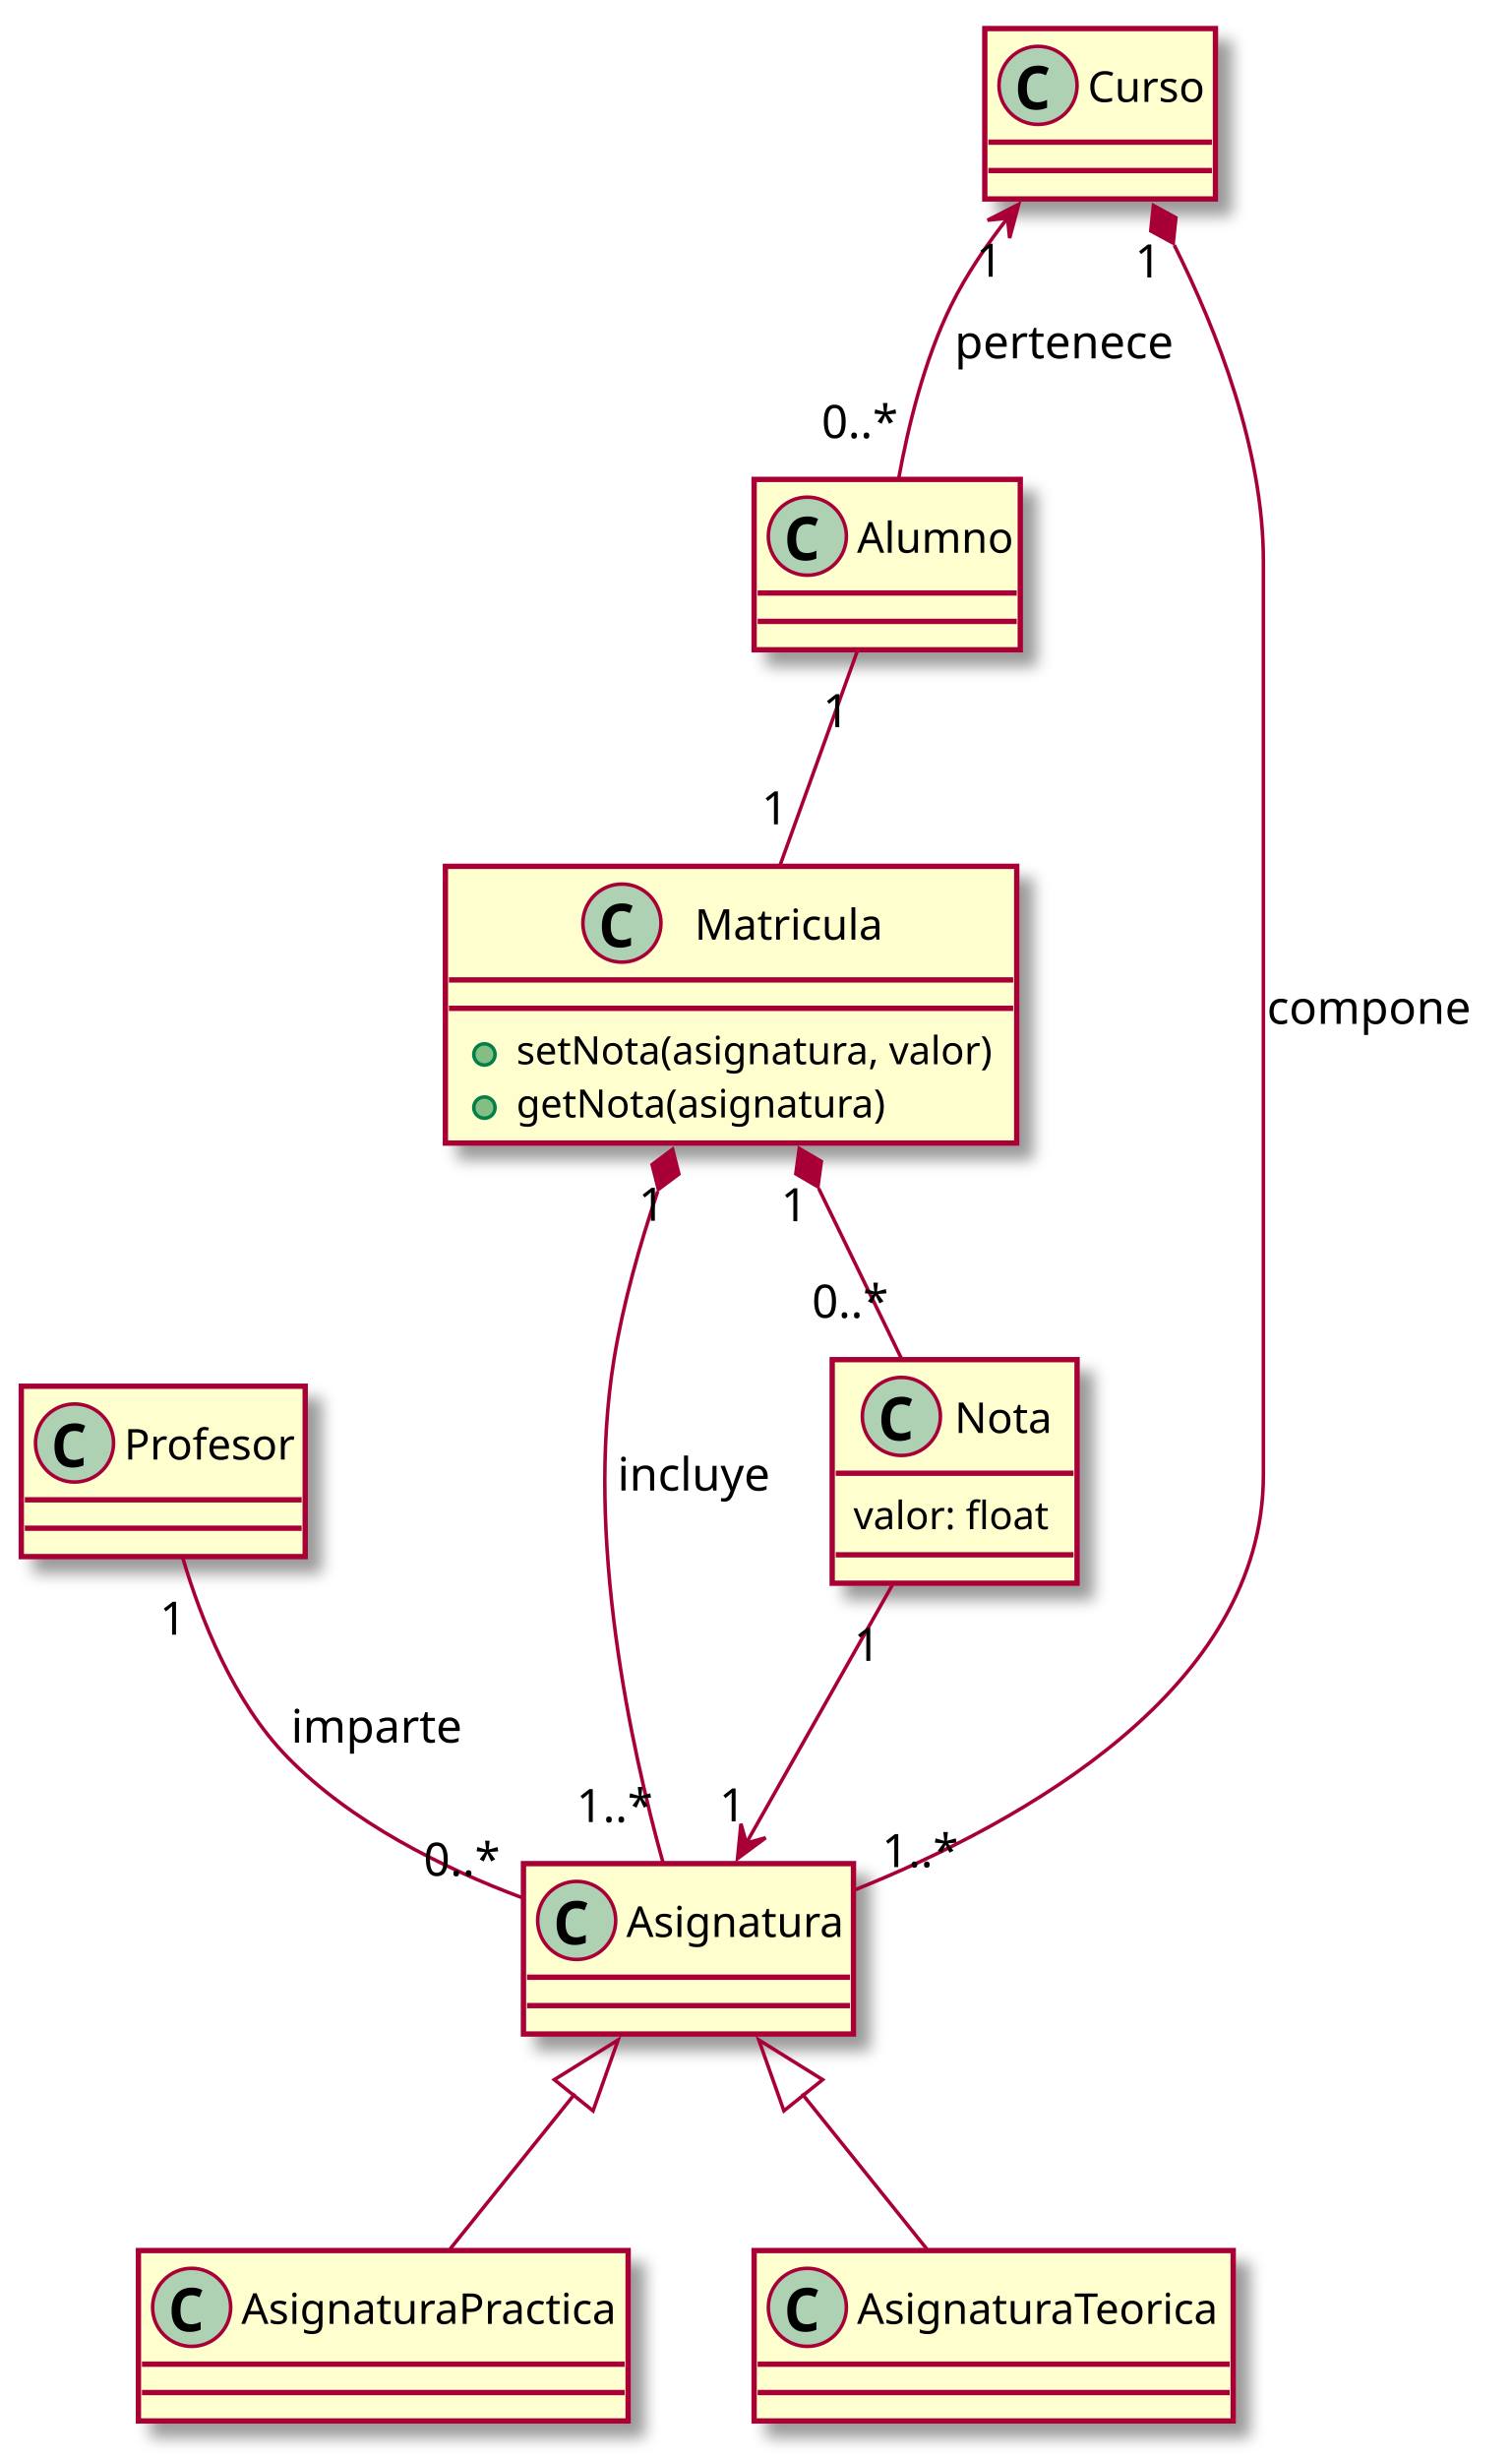
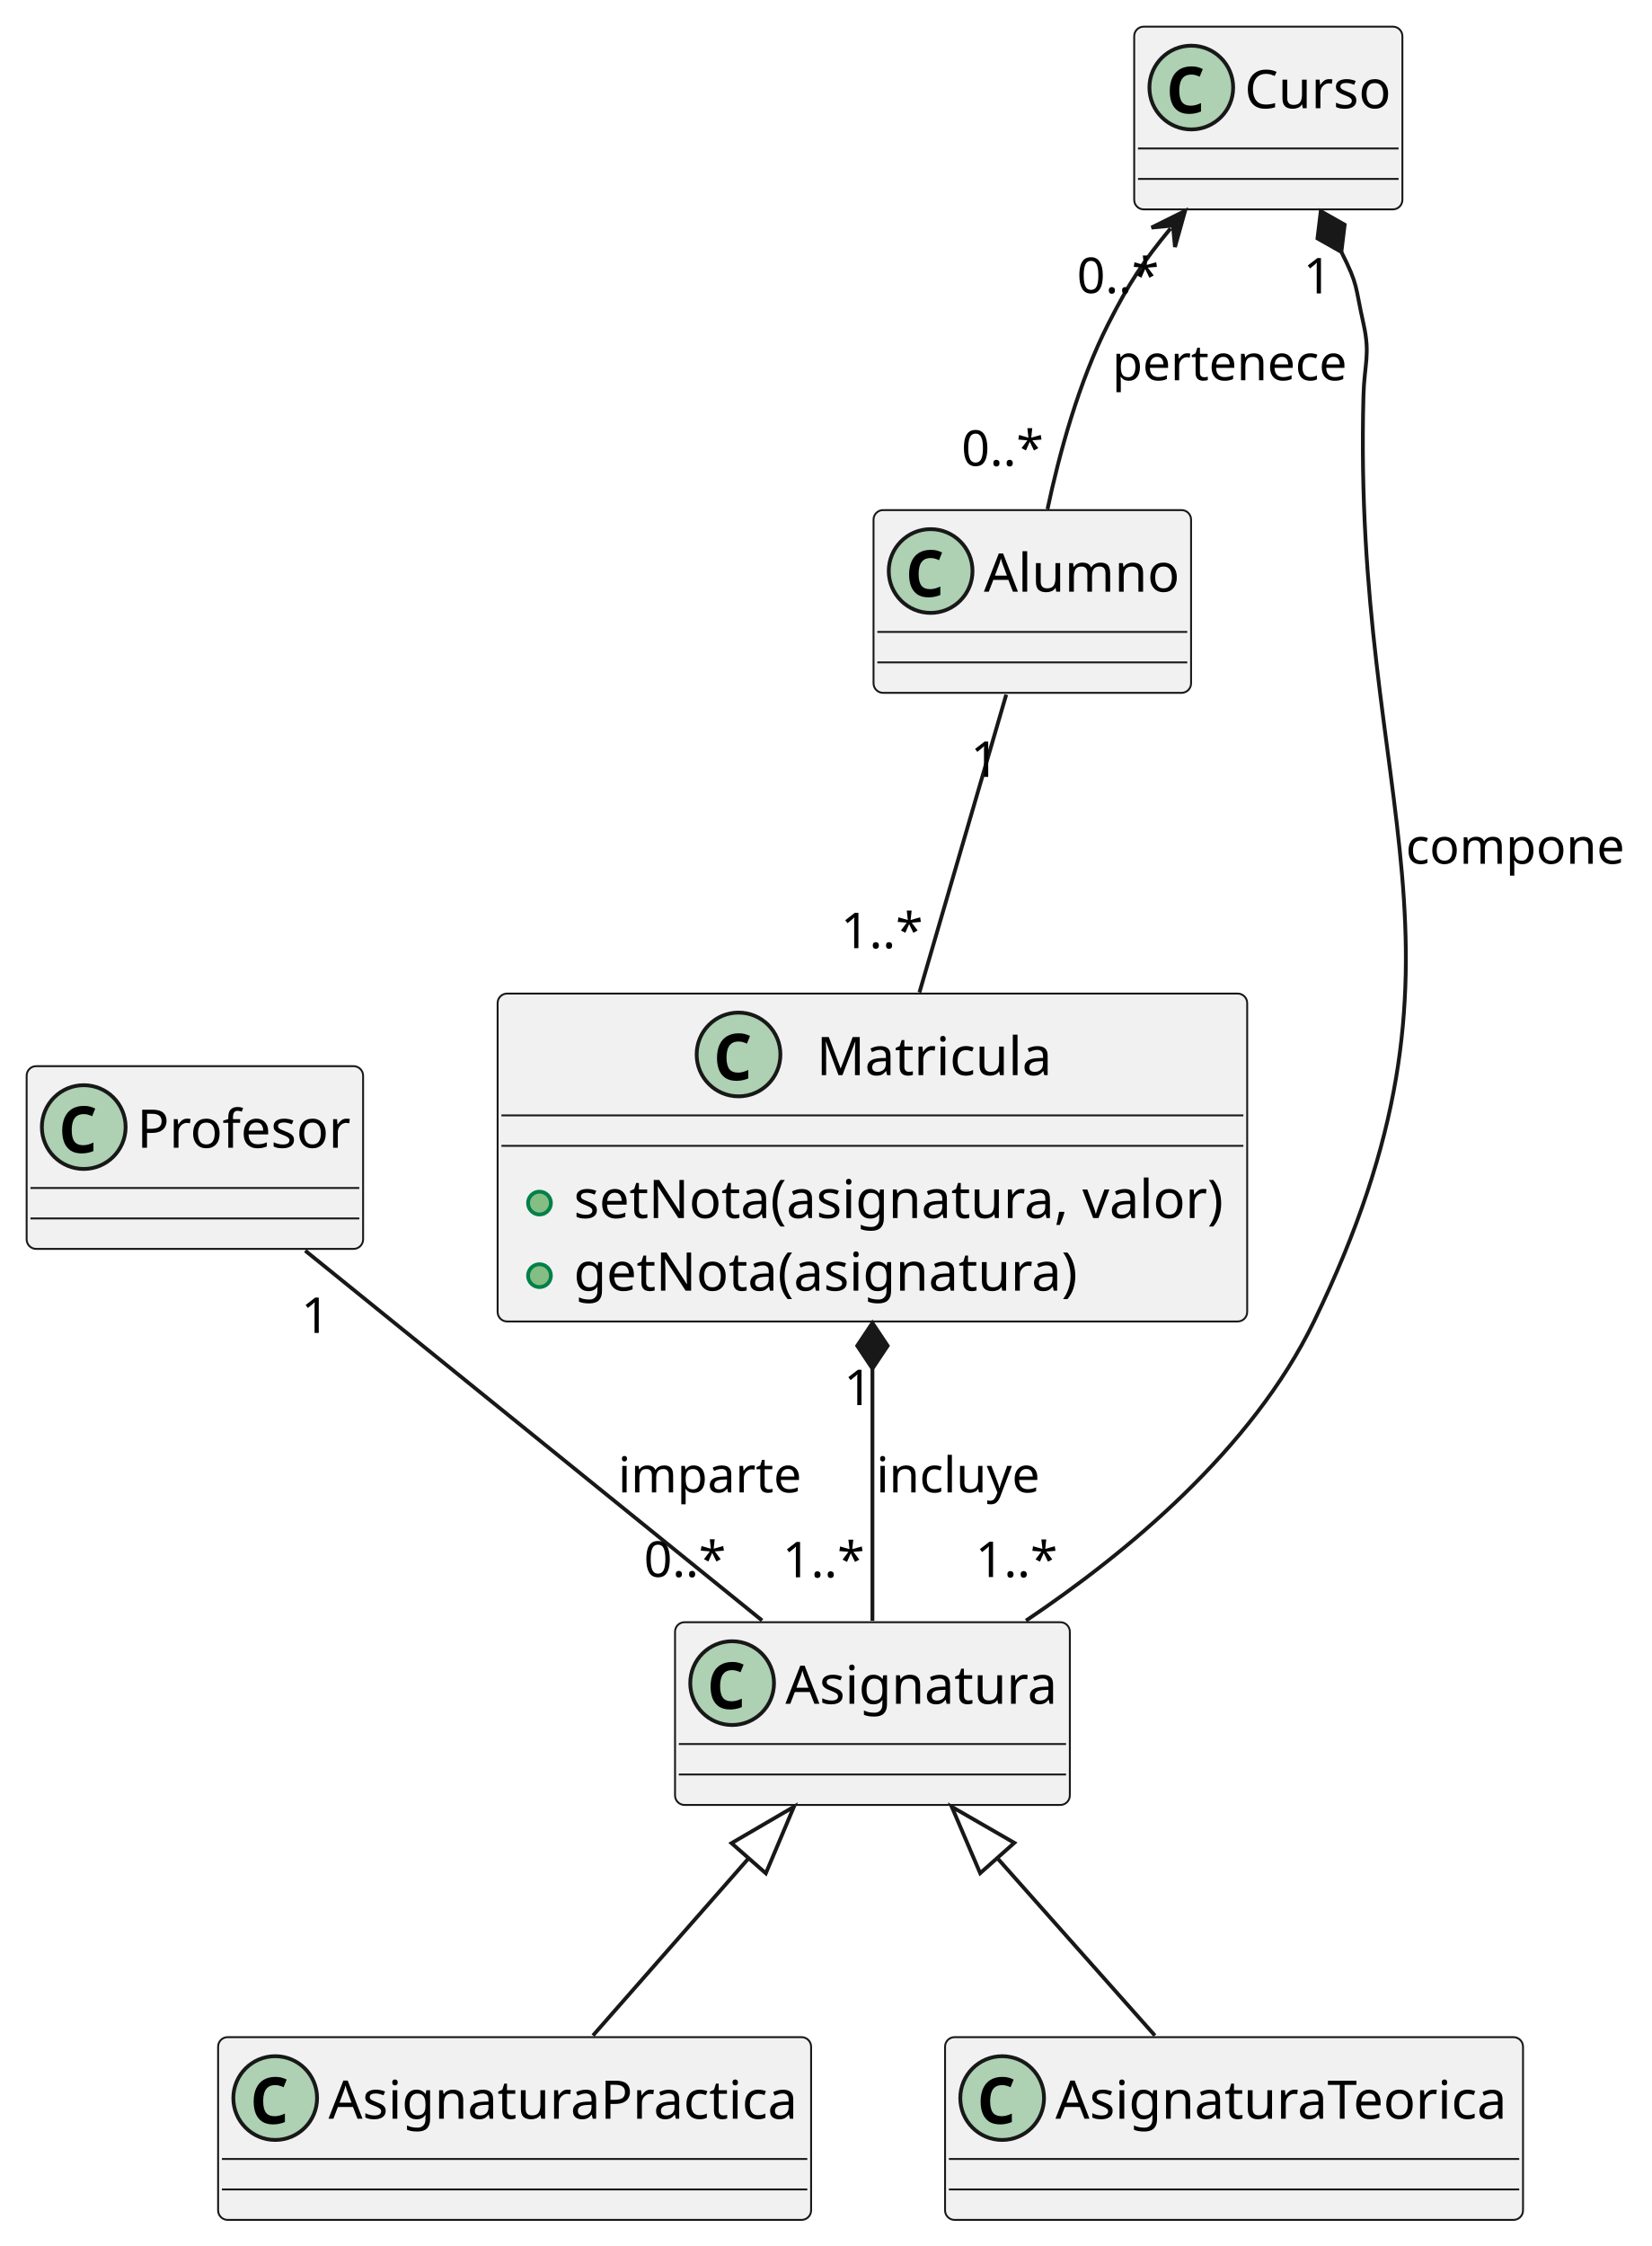
- <svg xmlns="http://www.w3.org/2000/svg" contentScriptType="application/ecmascript" contentStyleType="text/css" height="693px" preserveAspectRatio="none" style="width:426px;height:693px;" version="1.1" viewBox="0 0 426 693" width="426px" zoomAndPan="magnify">
-   <defs>
-     <filter height="300%" id="f9zkh8epsz6t6" width="300%" x="-1" y="-1">
-       <feGaussianBlur result="blurOut" stdDeviation="2.0" />
-       <feColorMatrix in="blurOut" result="blurOut2" type="matrix" values="0 0 0 0 0 0 0 0 0 0 0 0 0 0 0 0 0 0 .4 0" />
-       <feOffset dx="4.0" dy="4.0" in="blurOut2" result="blurOut3" />
-       <feBlend in="SourceGraphic" in2="blurOut3" mode="normal" />
-     </filter>
-   </defs>
+ <svg xmlns="http://www.w3.org/2000/svg" contentStyleType="text/css" data-diagram-type="CLASS" height="590px" preserveAspectRatio="none" style="width:434px;height:590px;background:#FFFFFF;" version="1.1" viewBox="0 0 434 590" width="434px" zoomAndPan="magnify">
+   <defs />
  <g>
-     <rect fill="#FEFECE" filter="url(#f9zkh8epsz6t6)" height="48" id="Profesor" style="stroke: #A80036; stroke-width: 1.5;" width="80" x="6" y="390.51" />
-     <ellipse cx="21" cy="406.51" fill="#ADD1B2" rx="11" ry="11" style="stroke: #A80036; stroke-width: 1.0;" />
-     <path d="M20.469,413.432 Q18.719,413.432 17.578,412.697 Q16.453,411.947 15.891,410.604 Q15.344,409.244 15.344,407.447 Q15.344,405.416 16,403.963 Q16.656,402.51 17.938,401.729 Q19.219,400.947 21.094,400.947 Q21.984,400.947 22.656,401.135 Q23.328,401.307 24.016,401.651 L23.203,403.666 Q22.578,403.354 22.031,403.229 Q21.5,403.104 21.016,403.104 Q19.844,403.104 19.141,403.635 Q18.438,404.166 18.141,405.119 Q17.844,406.072 17.844,407.338 Q17.844,409.354 18.562,410.322 Q19.281,411.276 20.875,411.276 Q21.469,411.276 22.094,411.119 Q22.719,410.963 23.547,410.588 L23.547,412.807 Q22.812,413.119 22.016,413.276 Q21.234,413.432 20.469,413.432 Z " />
-     <text fill="#000000" font-family="sans-serif" font-size="12" lengthAdjust="spacingAndGlyphs" textLength="48" x="35" y="411.166">Profesor</text>
-     <line style="stroke: #A80036; stroke-width: 1.5;" x1="7" x2="85" y1="422.51" y2="422.51" />
-     <line style="stroke: #A80036; stroke-width: 1.5;" x1="7" x2="85" y1="430.51" y2="430.51" />
-     <rect fill="#FEFECE" filter="url(#f9zkh8epsz6t6)" height="48" id="Alumno" style="stroke: #A80036; stroke-width: 1.5;" width="75" x="212.5" y="135.05" />
-     <ellipse cx="227.5" cy="151.05" fill="#ADD1B2" rx="11" ry="11" style="stroke: #A80036; stroke-width: 1.0;" />
-     <path d="M226.969,157.972 Q225.219,157.972 224.078,157.238 Q222.953,156.488 222.391,155.144 Q221.844,153.784 221.844,151.988 Q221.844,149.956 222.5,148.503 Q223.156,147.05 224.438,146.269 Q225.719,145.488 227.594,145.488 Q228.484,145.488 229.156,145.675 Q229.828,145.847 230.516,146.191 L229.703,148.206 Q229.078,147.894 228.531,147.769 Q228,147.644 227.516,147.644 Q226.344,147.644 225.641,148.175 Q224.938,148.706 224.641,149.659 Q224.344,150.613 224.344,151.878 Q224.344,153.894 225.062,154.863 Q225.781,155.816 227.375,155.816 Q227.969,155.816 228.594,155.659 Q229.219,155.503 230.047,155.128 L230.047,157.347 Q229.312,157.659 228.516,157.816 Q227.734,157.972 226.969,157.972 Z " />
-     <text fill="#000000" font-family="sans-serif" font-size="12" lengthAdjust="spacingAndGlyphs" textLength="43" x="241.5" y="155.706">Alumno</text>
-     <line style="stroke: #A80036; stroke-width: 1.5;" x1="213.5" x2="286.5" y1="167.05" y2="167.05" />
-     <line style="stroke: #A80036; stroke-width: 1.5;" x1="213.5" x2="286.5" y1="175.05" y2="175.05" />
-     <rect fill="#FEFECE" filter="url(#f9zkh8epsz6t6)" height="48" id="Curso" style="stroke: #A80036; stroke-width: 1.5;" width="65" x="277.5" y="8.05" />
-     <ellipse cx="292.5" cy="24.05" fill="#ADD1B2" rx="11" ry="11" style="stroke: #A80036; stroke-width: 1.0;" />
-     <path d="M291.969,30.972 Q290.219,30.972 289.078,30.238 Q287.953,29.488 287.391,28.144 Q286.844,26.784 286.844,24.988 Q286.844,22.956 287.5,21.503 Q288.156,20.05 289.438,19.269 Q290.719,18.488 292.594,18.488 Q293.484,18.488 294.156,18.675 Q294.828,18.847 295.516,19.191 L294.703,21.206 Q294.078,20.894 293.531,20.769 Q293,20.644 292.516,20.644 Q291.344,20.644 290.641,21.175 Q289.938,21.706 289.641,22.659 Q289.344,23.613 289.344,24.878 Q289.344,26.894 290.062,27.863 Q290.781,28.816 292.375,28.816 Q292.969,28.816 293.594,28.659 Q294.219,28.503 295.047,28.128 L295.047,30.347 Q294.312,30.659 293.516,30.816 Q292.734,30.972 291.969,30.972 Z " />
-     <text fill="#000000" font-family="sans-serif" font-size="12" lengthAdjust="spacingAndGlyphs" textLength="33" x="306.5" y="28.706">Curso</text>
-     <line style="stroke: #A80036; stroke-width: 1.5;" x1="278.5" x2="341.5" y1="40.05" y2="40.05" />
-     <line style="stroke: #A80036; stroke-width: 1.5;" x1="278.5" x2="341.5" y1="48.05" y2="48.05" />
-     <rect fill="#FEFECE" filter="url(#f9zkh8epsz6t6)" height="48" id="Asignatura" style="stroke: #A80036; stroke-width: 1.5;" width="93" x="147.5" y="525" />
-     <ellipse cx="162.5" cy="541" fill="#ADD1B2" rx="11" ry="11" style="stroke: #A80036; stroke-width: 1.0;" />
-     <path d="M161.969,547.922 Q160.219,547.922 159.078,547.188 Q157.953,546.438 157.391,545.094 Q156.844,543.734 156.844,541.938 Q156.844,539.906 157.5,538.453 Q158.156,537 159.438,536.219 Q160.719,535.438 162.594,535.438 Q163.484,535.438 164.156,535.625 Q164.828,535.797 165.516,536.141 L164.703,538.156 Q164.078,537.844 163.531,537.719 Q163,537.594 162.516,537.594 Q161.344,537.594 160.641,538.125 Q159.938,538.656 159.641,539.609 Q159.344,540.562 159.344,541.828 Q159.344,543.844 160.062,544.812 Q160.781,545.766 162.375,545.766 Q162.969,545.766 163.594,545.609 Q164.219,545.453 165.047,545.078 L165.047,547.297 Q164.312,547.609 163.516,547.766 Q162.734,547.922 161.969,547.922 Z " />
-     <text fill="#000000" font-family="sans-serif" font-size="12" lengthAdjust="spacingAndGlyphs" textLength="61" x="176.5" y="545.656">Asignatura</text>
-     <line style="stroke: #A80036; stroke-width: 1.5;" x1="148.5" x2="239.5" y1="557" y2="557" />
-     <line style="stroke: #A80036; stroke-width: 1.5;" x1="148.5" x2="239.5" y1="565" y2="565" />
-     <rect fill="#FEFECE" filter="url(#f9zkh8epsz6t6)" height="48" id="AsignaturaPractica" style="stroke: #A80036; stroke-width: 1.5;" width="138" x="39" y="634" />
-     <ellipse cx="54" cy="650" fill="#ADD1B2" rx="11" ry="11" style="stroke: #A80036; stroke-width: 1.0;" />
-     <path d="M53.469,656.922 Q51.719,656.922 50.578,656.188 Q49.453,655.438 48.891,654.094 Q48.344,652.734 48.344,650.938 Q48.344,648.906 49,647.453 Q49.656,646 50.938,645.219 Q52.219,644.438 54.094,644.438 Q54.984,644.438 55.656,644.625 Q56.328,644.797 57.016,645.141 L56.203,647.156 Q55.578,646.844 55.031,646.719 Q54.5,646.594 54.016,646.594 Q52.844,646.594 52.141,647.125 Q51.438,647.656 51.141,648.609 Q50.844,649.562 50.844,650.828 Q50.844,652.844 51.562,653.812 Q52.281,654.766 53.875,654.766 Q54.469,654.766 55.094,654.609 Q55.719,654.453 56.547,654.078 L56.547,656.297 Q55.812,656.609 55.016,656.766 Q54.234,656.922 53.469,656.922 Z " />
-     <text fill="#000000" font-family="sans-serif" font-size="12" lengthAdjust="spacingAndGlyphs" textLength="106" x="68" y="654.656">AsignaturaPractica</text>
-     <line style="stroke: #A80036; stroke-width: 1.5;" x1="40" x2="176" y1="666" y2="666" />
-     <line style="stroke: #A80036; stroke-width: 1.5;" x1="40" x2="176" y1="674" y2="674" />
-     <rect fill="#FEFECE" filter="url(#f9zkh8epsz6t6)" height="48" id="AsignaturaTeorica" style="stroke: #A80036; stroke-width: 1.5;" width="135" x="212.5" y="634" />
-     <ellipse cx="227.5" cy="650" fill="#ADD1B2" rx="11" ry="11" style="stroke: #A80036; stroke-width: 1.0;" />
-     <path d="M226.969,656.922 Q225.219,656.922 224.078,656.188 Q222.953,655.438 222.391,654.094 Q221.844,652.734 221.844,650.938 Q221.844,648.906 222.5,647.453 Q223.156,646 224.438,645.219 Q225.719,644.438 227.594,644.438 Q228.484,644.438 229.156,644.625 Q229.828,644.797 230.516,645.141 L229.703,647.156 Q229.078,646.844 228.531,646.719 Q228,646.594 227.516,646.594 Q226.344,646.594 225.641,647.125 Q224.938,647.656 224.641,648.609 Q224.344,649.562 224.344,650.828 Q224.344,652.844 225.062,653.812 Q225.781,654.766 227.375,654.766 Q227.969,654.766 228.594,654.609 Q229.219,654.453 230.047,654.078 L230.047,656.297 Q229.312,656.609 228.516,656.766 Q227.734,656.922 226.969,656.922 Z " />
-     <text fill="#000000" font-family="sans-serif" font-size="12" lengthAdjust="spacingAndGlyphs" textLength="103" x="241.5" y="654.656">AsignaturaTeorica</text>
-     <line style="stroke: #A80036; stroke-width: 1.5;" x1="213.5" x2="346.5" y1="666" y2="666" />
-     <line style="stroke: #A80036; stroke-width: 1.5;" x1="213.5" x2="346.5" y1="674" y2="674" />
-     <rect fill="#FEFECE" filter="url(#f9zkh8epsz6t6)" height="77.964" id="Matricula" style="stroke: #A80036; stroke-width: 1.5;" width="161" x="125.5" y="244.05" />
-     <ellipse cx="175.25" cy="260.05" fill="#ADD1B2" rx="11" ry="11" style="stroke: #A80036; stroke-width: 1.0;" />
-     <path d="M174.719,266.972 Q172.969,266.972 171.828,266.238 Q170.703,265.488 170.141,264.144 Q169.594,262.784 169.594,260.988 Q169.594,258.956 170.25,257.503 Q170.906,256.05 172.188,255.269 Q173.469,254.488 175.344,254.488 Q176.234,254.488 176.906,254.675 Q177.578,254.847 178.266,255.191 L177.453,257.206 Q176.828,256.894 176.281,256.769 Q175.75,256.644 175.266,256.644 Q174.094,256.644 173.391,257.175 Q172.688,257.706 172.391,258.659 Q172.094,259.613 172.094,260.878 Q172.094,262.894 172.812,263.863 Q173.531,264.816 175.125,264.816 Q175.719,264.816 176.344,264.659 Q176.969,264.503 177.797,264.128 L177.797,266.347 Q177.062,266.659 176.266,266.816 Q175.484,266.972 174.719,266.972 Z " />
-     <text fill="#000000" font-family="sans-serif" font-size="12" lengthAdjust="spacingAndGlyphs" textLength="53" x="195.75" y="264.706">Matricula</text>
-     <line style="stroke: #A80036; stroke-width: 1.5;" x1="126.5" x2="285.5" y1="276.05" y2="276.05" />
-     <line style="stroke: #A80036; stroke-width: 1.5;" x1="126.5" x2="285.5" y1="284.05" y2="284.05" />
-     <ellipse cx="136.5" cy="297.041" fill="#84BE84" rx="3" ry="3" style="stroke: #038048; stroke-width: 1.0;" />
-     <text fill="#000000" font-family="sans-serif" font-size="11" lengthAdjust="spacingAndGlyphs" textLength="135" x="145.5" y="299.809">setNota(asignatura, valor)</text>
-     <ellipse cx="136.5" cy="312.023" fill="#84BE84" rx="3" ry="3" style="stroke: #038048; stroke-width: 1.0;" />
-     <text fill="#000000" font-family="sans-serif" font-size="11" lengthAdjust="spacingAndGlyphs" textLength="104" x="145.5" y="314.791">getNota(asignatura)</text>
-     <rect fill="#FEFECE" filter="url(#f9zkh8epsz6t6)" height="62.982" id="Nota" style="stroke: #A80036; stroke-width: 1.5;" width="69" x="234.5" y="383.02" />
-     <ellipse cx="254" cy="399.02" fill="#ADD1B2" rx="11" ry="11" style="stroke: #A80036; stroke-width: 1.0;" />
-     <path d="M253.469,405.942 Q251.719,405.942 250.578,405.207 Q249.453,404.457 248.891,403.114 Q248.344,401.754 248.344,399.957 Q248.344,397.926 249,396.473 Q249.656,395.02 250.938,394.239 Q252.219,393.457 254.094,393.457 Q254.984,393.457 255.656,393.645 Q256.328,393.817 257.016,394.161 L256.203,396.176 Q255.578,395.864 255.031,395.739 Q254.5,395.614 254.016,395.614 Q252.844,395.614 252.141,396.145 Q251.438,396.676 251.141,397.629 Q250.844,398.582 250.844,399.848 Q250.844,401.864 251.562,402.832 Q252.281,403.786 253.875,403.786 Q254.469,403.786 255.094,403.629 Q255.719,403.473 256.547,403.098 L256.547,405.317 Q255.812,405.629 255.016,405.786 Q254.234,405.942 253.469,405.942 Z " />
-     <text fill="#000000" font-family="sans-serif" font-size="12" lengthAdjust="spacingAndGlyphs" textLength="27" x="269" y="403.676">Nota</text>
-     <line style="stroke: #A80036; stroke-width: 1.5;" x1="235.5" x2="302.5" y1="415.02" y2="415.02" />
-     <text fill="#000000" font-family="sans-serif" font-size="11" lengthAdjust="spacingAndGlyphs" textLength="57" x="240.5" y="430.779">valor: float</text>
-     <line style="stroke: #A80036; stroke-width: 1.5;" x1="235.5" x2="302.5" y1="438.002" y2="438.002" />
-     <path d="M162.01,589.8 C150.17,604.54 137.13,620.76 126.83,633.57 " fill="none" id="Asignatura-AsignaturaPractica" style="stroke: #A80036; stroke-width: 1.0;" />
-     <polygon fill="none" points="156.19,585.86,174.18,574.66,167.11,594.64,156.19,585.86" style="stroke: #A80036; stroke-width: 1.0;" />
-     <path d="M225.99,589.8 C237.83,604.54 250.87,620.76 261.17,633.57 " fill="none" id="Asignatura-AsignaturaTeorica" style="stroke: #A80036; stroke-width: 1.0;" />
-     <polygon fill="none" points="220.89,594.64,213.82,574.66,231.81,585.86,220.89,594.64" style="stroke: #A80036; stroke-width: 1.0;" />
-     <path d="M330.89,69.06 C343.05,93.37 356,126.64 356,158.05 C356,158.05 356,158.05 356,415.51 C356,475.46 288.7,513.17 240.86,532.4 " fill="none" id="Curso-Asignatura" style="stroke: #A80036; stroke-width: 1.0;" />
-     <polygon fill="#A80036" points="325.01,57.88,324.263,65.052,330.597,68.5,331.343,61.328,325.01,57.88" style="stroke: #A80036; stroke-width: 1.0;" />
-     <text fill="#000000" font-family="sans-serif" font-size="13" lengthAdjust="spacingAndGlyphs" textLength="57" x="357" y="288.437">compone</text>
-     <text fill="#000000" font-family="sans-serif" font-size="13" lengthAdjust="spacingAndGlyphs" textLength="7" x="319.798" y="78.148">1</text>
-     <text fill="#000000" font-family="sans-serif" font-size="13" lengthAdjust="spacingAndGlyphs" textLength="20" x="248.501" y="525.972">1..*</text>
-     <path d="M284.24,61.03 C278.21,68.71 272.29,77.33 268,86.05 C260.43,101.43 255.87,120.26 253.23,134.81 " fill="none" id="Curso-Alumno" style="stroke: #A80036; stroke-width: 1.0;" />
-     <polygon fill="#A80036" points="287.05,57.55,278.28,62.032,283.906,61.438,284.5,67.063,287.05,57.55" style="stroke: #A80036; stroke-width: 1.0;" />
-     <text fill="#000000" font-family="sans-serif" font-size="13" lengthAdjust="spacingAndGlyphs" textLength="60" x="269" y="100.947">pertenece</text>
-     <text fill="#000000" font-family="sans-serif" font-size="13" lengthAdjust="spacingAndGlyphs" textLength="7" x="275.103" y="77.951">1</text>
-     <text fill="#000000" font-family="sans-serif" font-size="13" lengthAdjust="spacingAndGlyphs" textLength="20" x="231.495" y="123.408">0..*</text>
-     <path d="M51.52,438.92 C56.65,456.25 65.83,479.46 81,495 C99.02,513.45 124.7,526.2 147.03,534.56 " fill="none" id="Profesor-Asignatura" style="stroke: #A80036; stroke-width: 1.0;" />
-     <text fill="#000000" font-family="sans-serif" font-size="13" lengthAdjust="spacingAndGlyphs" textLength="47" x="82" y="490.897">imparte</text>
-     <text fill="#000000" font-family="sans-serif" font-size="13" lengthAdjust="spacingAndGlyphs" textLength="7" x="44.987" y="460.509">1</text>
-     <text fill="#000000" font-family="sans-serif" font-size="13" lengthAdjust="spacingAndGlyphs" textLength="20" x="119.375" y="528.422">0..*</text>
-     <path d="M241.62,183.29 C235.44,200.43 226.89,224.13 219.71,244.02 " fill="none" id="Alumno-Matricula" style="stroke: #A80036; stroke-width: 1.0;" />
-     <text fill="#000000" font-family="sans-serif" font-size="13" lengthAdjust="spacingAndGlyphs" textLength="7" x="231.873" y="204.84">1</text>
-     <text fill="#000000" font-family="sans-serif" font-size="13" lengthAdjust="spacingAndGlyphs" textLength="7" x="214.593" y="232.222">1</text>
-     <path d="M185.33,335.62 C180.26,350.65 175.56,367.28 173,383.02 C164.84,433.32 177.91,492.68 186.82,524.7 " fill="none" id="Matricula-Asignatura" style="stroke: #A80036; stroke-width: 1.0;" />
-     <polygon fill="#A80036" points="189.53,323.75,183.756,328.07,185.522,335.061,191.297,330.741,189.53,323.75" style="stroke: #A80036; stroke-width: 1.0;" />
-     <text fill="#000000" font-family="sans-serif" font-size="13" lengthAdjust="spacingAndGlyphs" textLength="42" x="174" y="419.907">incluye</text>
-     <text fill="#000000" font-family="sans-serif" font-size="13" lengthAdjust="spacingAndGlyphs" textLength="7" x="179.927" y="343.901">1</text>
-     <text fill="#000000" font-family="sans-serif" font-size="13" lengthAdjust="spacingAndGlyphs" textLength="20" x="162.418" y="513.283">1..*</text>
-     <path d="M230.69,334.79 C238.55,350.93 247,368.29 253.95,382.59 " fill="none" id="Matricula-Nota" style="stroke: #A80036; stroke-width: 1.0;" />
-     <polygon fill="#A80036" points="225.22,323.54,224.248,330.685,230.47,334.33,231.442,327.185,225.22,323.54" style="stroke: #A80036; stroke-width: 1.0;" />
-     <text fill="#000000" font-family="sans-serif" font-size="13" lengthAdjust="spacingAndGlyphs" textLength="7" x="220.054" y="344.027">1</text>
-     <text fill="#000000" font-family="sans-serif" font-size="13" lengthAdjust="spacingAndGlyphs" textLength="20" x="228.783" y="371.223">0..*</text>
-     <path d="M251.6,446.24 C239.13,468.27 222.45,497.75 210.24,519.31 " fill="none" id="Nota-Asignatura" style="stroke: #A80036; stroke-width: 1.0;" />
-     <polygon fill="#A80036" points="207.83,523.57,215.75,517.715,210.297,519.221,208.791,513.768,207.83,523.57" style="stroke: #A80036; stroke-width: 1.0;" />
-     <text fill="#000000" font-family="sans-serif" font-size="13" lengthAdjust="spacingAndGlyphs" textLength="7" x="240.616" y="467.873">1</text>
-     <text fill="#000000" font-family="sans-serif" font-size="13" lengthAdjust="spacingAndGlyphs" textLength="7" x="202.667" y="513.105">1</text>
+     <g class="entity" data-qualified-name="Profesor" data-source-line="2" id="ent0002">
+       <rect fill="#F1F1F1" height="48" rx="2.5" ry="2.5" style="stroke:#181818;stroke-width:0.5;" width="88.392" x="7" y="280.07" />
+       <ellipse cx="22" cy="296.07" fill="#ADD1B2" rx="11" ry="11" style="stroke:#181818;stroke-width:1;" />
+       <path d="M21.469,302.992 Q19.719,302.992 18.578,302.257 Q17.453,301.507 16.891,300.164 Q16.344,298.804 16.344,297.007 Q16.344,294.976 17,293.523 Q17.656,292.07 18.938,291.289 Q20.219,290.507 22.094,290.507 Q22.984,290.507 23.656,290.695 Q24.328,290.867 25.016,291.211 L24.203,293.226 Q23.578,292.914 23.031,292.789 Q22.5,292.664 22.016,292.664 Q20.844,292.664 20.141,293.195 Q19.438,293.726 19.141,294.679 Q18.844,295.632 18.844,296.898 Q18.844,298.914 19.562,299.882 Q20.281,300.836 21.875,300.836 Q22.469,300.836 23.094,300.679 Q23.719,300.523 24.547,300.148 L24.547,302.367 Q23.812,302.679 23.016,302.836 Q22.234,302.992 21.469,302.992 Z " fill="#000000" />
+       <text fill="#000000" font-family="sans-serif" font-size="14" lengthAdjust="spacing" textLength="56.392" x="36" y="301.502">Profesor</text>
+       <line style="stroke:#181818;stroke-width:0.5;" x1="8" x2="94.392" y1="312.07" y2="312.07" />
+       <line style="stroke:#181818;stroke-width:0.5;" x1="8" x2="94.392" y1="320.07" y2="320.07" />
+     </g>
+     <g class="entity" data-qualified-name="Alumno" data-source-line="5" id="ent0003">
+       <rect fill="#F1F1F1" height="48" rx="2.5" ry="2.5" style="stroke:#181818;stroke-width:0.5;" width="83.422" x="229.49" y="134" />
+       <ellipse cx="244.49" cy="150" fill="#ADD1B2" rx="11" ry="11" style="stroke:#181818;stroke-width:1;" />
+       <path d="M243.959,156.922 Q242.209,156.922 241.068,156.188 Q239.943,155.438 239.381,154.094 Q238.834,152.734 238.834,150.938 Q238.834,148.906 239.49,147.453 Q240.146,146 241.428,145.219 Q242.709,144.438 244.584,144.438 Q245.474,144.438 246.146,144.625 Q246.818,144.797 247.506,145.141 L246.693,147.156 Q246.068,146.844 245.521,146.719 Q244.99,146.594 244.506,146.594 Q243.334,146.594 242.631,147.125 Q241.928,147.656 241.631,148.609 Q241.334,149.562 241.334,150.828 Q241.334,152.844 242.053,153.812 Q242.771,154.766 244.365,154.766 Q244.959,154.766 245.584,154.609 Q246.209,154.453 247.037,154.078 L247.037,156.297 Q246.303,156.609 245.506,156.766 Q244.724,156.922 243.959,156.922 Z " fill="#000000" />
+       <text fill="#000000" font-family="sans-serif" font-size="14" lengthAdjust="spacing" textLength="51.422" x="258.49" y="155.432">Alumno</text>
+       <line style="stroke:#181818;stroke-width:0.5;" x1="230.49" x2="311.912" y1="166" y2="166" />
+       <line style="stroke:#181818;stroke-width:0.5;" x1="230.49" x2="311.912" y1="174" y2="174" />
+     </g>
+     <g class="entity" data-qualified-name="Curso" data-source-line="8" id="ent0004">
+       <rect fill="#F1F1F1" height="48" rx="2.5" ry="2.5" style="stroke:#181818;stroke-width:0.5;" width="70.458" x="297.97" y="7" />
+       <ellipse cx="312.97" cy="23" fill="#ADD1B2" rx="11" ry="11" style="stroke:#181818;stroke-width:1;" />
+       <path d="M312.439,29.922 Q310.689,29.922 309.548,29.188 Q308.423,28.438 307.861,27.094 Q307.314,25.734 307.314,23.938 Q307.314,21.906 307.97,20.453 Q308.626,19 309.908,18.219 Q311.189,17.438 313.064,17.438 Q313.954,17.438 314.626,17.625 Q315.298,17.797 315.986,18.141 L315.173,20.156 Q314.548,19.844 314.001,19.719 Q313.47,19.594 312.986,19.594 Q311.814,19.594 311.111,20.125 Q310.408,20.656 310.111,21.609 Q309.814,22.562 309.814,23.828 Q309.814,25.844 310.533,26.812 Q311.251,27.766 312.845,27.766 Q313.439,27.766 314.064,27.609 Q314.689,27.453 315.517,27.078 L315.517,29.297 Q314.783,29.609 313.986,29.766 Q313.204,29.922 312.439,29.922 Z " fill="#000000" />
+       <text fill="#000000" font-family="sans-serif" font-size="14" lengthAdjust="spacing" textLength="38.458" x="326.97" y="28.432">Curso</text>
+       <line style="stroke:#181818;stroke-width:0.5;" x1="298.97" x2="367.428" y1="39" y2="39" />
+       <line style="stroke:#181818;stroke-width:0.5;" x1="298.97" x2="367.428" y1="47" y2="47" />
+     </g>
+     <g class="entity" data-qualified-name="Asignatura" data-source-line="11" id="ent0005">
+       <rect fill="#F1F1F1" height="48" rx="2.5" ry="2.5" style="stroke:#181818;stroke-width:0.5;" width="103.722" x="177.34" y="426.14" />
+       <ellipse cx="192.34" cy="442.14" fill="#ADD1B2" rx="11" ry="11" style="stroke:#181818;stroke-width:1;" />
+       <path d="M191.809,449.062 Q190.059,449.062 188.918,448.327 Q187.793,447.577 187.231,446.234 Q186.684,444.874 186.684,443.077 Q186.684,441.046 187.34,439.593 Q187.996,438.14 189.278,437.359 Q190.559,436.577 192.434,436.577 Q193.324,436.577 193.996,436.765 Q194.668,436.937 195.356,437.281 L194.543,439.296 Q193.918,438.984 193.371,438.859 Q192.84,438.734 192.356,438.734 Q191.184,438.734 190.481,439.265 Q189.778,439.796 189.481,440.749 Q189.184,441.702 189.184,442.968 Q189.184,444.984 189.903,445.952 Q190.621,446.906 192.215,446.906 Q192.809,446.906 193.434,446.749 Q194.059,446.593 194.887,446.218 L194.887,448.437 Q194.153,448.749 193.356,448.906 Q192.574,449.062 191.809,449.062 Z " fill="#000000" />
+       <text fill="#000000" font-family="sans-serif" font-size="14" lengthAdjust="spacing" textLength="71.722" x="206.34" y="447.572">Asignatura</text>
+       <line style="stroke:#181818;stroke-width:0.5;" x1="178.34" x2="280.062" y1="458.14" y2="458.14" />
+       <line style="stroke:#181818;stroke-width:0.5;" x1="178.34" x2="280.062" y1="466.14" y2="466.14" />
+     </g>
+     <g class="entity" data-qualified-name="AsignaturaPractica" data-source-line="14" id="ent0006">
+       <rect fill="#F1F1F1" height="48" rx="2.5" ry="2.5" style="stroke:#181818;stroke-width:0.5;" width="155.788" x="57.3" y="535.14" />
+       <ellipse cx="72.3" cy="551.14" fill="#ADD1B2" rx="11" ry="11" style="stroke:#181818;stroke-width:1;" />
+       <path d="M71.769,558.062 Q70.019,558.062 68.878,557.327 Q67.753,556.577 67.191,555.234 Q66.644,553.874 66.644,552.077 Q66.644,550.046 67.3,548.593 Q67.956,547.14 69.237,546.359 Q70.519,545.577 72.394,545.577 Q73.284,545.577 73.956,545.765 Q74.628,545.937 75.316,546.281 L74.503,548.296 Q73.878,547.984 73.331,547.859 Q72.8,547.734 72.316,547.734 Q71.144,547.734 70.441,548.265 Q69.737,548.796 69.441,549.749 Q69.144,550.702 69.144,551.968 Q69.144,553.984 69.862,554.952 Q70.581,555.906 72.175,555.906 Q72.769,555.906 73.394,555.749 Q74.019,555.593 74.847,555.218 L74.847,557.437 Q74.112,557.749 73.316,557.906 Q72.534,558.062 71.769,558.062 Z " fill="#000000" />
+       <text fill="#000000" font-family="sans-serif" font-size="14" lengthAdjust="spacing" textLength="123.788" x="86.3" y="556.572">AsignaturaPractica</text>
+       <line style="stroke:#181818;stroke-width:0.5;" x1="58.3" x2="212.088" y1="567.14" y2="567.14" />
+       <line style="stroke:#181818;stroke-width:0.5;" x1="58.3" x2="212.088" y1="575.14" y2="575.14" />
+     </g>
+     <g class="entity" data-qualified-name="AsignaturaTeorica" data-source-line="17" id="ent0007">
+       <rect fill="#F1F1F1" height="48" rx="2.5" ry="2.5" style="stroke:#181818;stroke-width:0.5;" width="151.84" x="248.28" y="535.14" />
+       <ellipse cx="263.28" cy="551.14" fill="#ADD1B2" rx="11" ry="11" style="stroke:#181818;stroke-width:1;" />
+       <path d="M262.749,558.062 Q260.999,558.062 259.858,557.327 Q258.733,556.577 258.171,555.234 Q257.624,553.874 257.624,552.077 Q257.624,550.046 258.28,548.593 Q258.936,547.14 260.217,546.359 Q261.499,545.577 263.374,545.577 Q264.264,545.577 264.936,545.765 Q265.608,545.937 266.296,546.281 L265.483,548.296 Q264.858,547.984 264.311,547.859 Q263.78,547.734 263.296,547.734 Q262.124,547.734 261.421,548.265 Q260.717,548.796 260.421,549.749 Q260.124,550.702 260.124,551.968 Q260.124,553.984 260.842,554.952 Q261.561,555.906 263.155,555.906 Q263.749,555.906 264.374,555.749 Q264.999,555.593 265.827,555.218 L265.827,557.437 Q265.092,557.749 264.296,557.906 Q263.514,558.062 262.749,558.062 Z " fill="#000000" />
+       <text fill="#000000" font-family="sans-serif" font-size="14" lengthAdjust="spacing" textLength="119.84" x="277.28" y="556.572">AsignaturaTeorica</text>
+       <line style="stroke:#181818;stroke-width:0.5;" x1="249.28" x2="399.12" y1="567.14" y2="567.14" />
+       <line style="stroke:#181818;stroke-width:0.5;" x1="249.28" x2="399.12" y1="575.14" y2="575.14" />
+     </g>
+     <g class="entity" data-qualified-name="Matricula" data-source-line="20" id="ent0008">
+       <rect fill="#F1F1F1" height="86.136" rx="2.5" ry="2.5" style="stroke:#181818;stroke-width:0.5;" width="196.925" x="130.73" y="261" />
+       <ellipse cx="194.024" cy="277" fill="#ADD1B2" rx="11" ry="11" style="stroke:#181818;stroke-width:1;" />
+       <path d="M193.493,283.922 Q191.743,283.922 190.602,283.188 Q189.477,282.438 188.914,281.094 Q188.368,279.734 188.368,277.938 Q188.368,275.906 189.024,274.453 Q189.68,273 190.961,272.219 Q192.243,271.438 194.118,271.438 Q195.008,271.438 195.68,271.625 Q196.352,271.797 197.039,272.141 L196.227,274.156 Q195.602,273.844 195.055,273.719 Q194.524,273.594 194.039,273.594 Q192.868,273.594 192.164,274.125 Q191.461,274.656 191.164,275.609 Q190.868,276.562 190.868,277.828 Q190.868,279.844 191.586,280.812 Q192.305,281.766 193.899,281.766 Q194.493,281.766 195.118,281.609 Q195.743,281.453 196.571,281.078 L196.571,283.297 Q195.836,283.609 195.039,283.766 Q194.258,283.922 193.493,283.922 Z " fill="#000000" />
+       <text fill="#000000" font-family="sans-serif" font-size="14" lengthAdjust="spacing" textLength="61.838" x="214.524" y="282.432">Matricula</text>
+       <line style="stroke:#181818;stroke-width:0.5;" x1="131.73" x2="326.655" y1="293" y2="293" />
+       <line style="stroke:#181818;stroke-width:0.5;" x1="131.73" x2="326.655" y1="301" y2="301" />
+       <g data-visibility-modifier="PUBLIC_METHOD">
+         <ellipse cx="141.73" cy="316.034" fill="#84BE84" rx="3" ry="3" style="stroke:#038048;stroke-width:1;" />
+       </g>
+       <text fill="#000000" font-family="sans-serif" font-size="14" lengthAdjust="spacing" textLength="170.925" x="150.73" y="319.966">setNota(asignatura, valor)</text>
+       <g data-visibility-modifier="PUBLIC_METHOD">
+         <ellipse cx="141.73" cy="335.102" fill="#84BE84" rx="3" ry="3" style="stroke:#038048;stroke-width:1;" />
+       </g>
+       <text fill="#000000" font-family="sans-serif" font-size="14" lengthAdjust="spacing" textLength="132.607" x="150.73" y="339.034">getNota(asignatura)</text>
+     </g>
+     <g class="link" data-entity-1="ent0005" data-entity-2="ent0006" data-link-type="extension" data-source-line="27" id="lnk9">
+       <path codeLine="27" d="M196.687,488.14 C181.007,505.98 171.44,516.89 155.78,534.71" fill="none" id="Asignatura-backto-AsignaturaPractica" style="stroke:#181818;stroke-width:1;" />
+       <polygon fill="none" points="208.57,474.62,192.18,484.179,201.194,492.101,208.57,474.62" style="stroke:#181818;stroke-width:1;" />
+     </g>
+     <g class="link" data-entity-1="ent0005" data-entity-2="ent0007" data-link-type="extension" data-source-line="28" id="lnk10">
+       <path codeLine="28" d="M261.991,488.08 C277.831,505.92 287.57,516.89 303.4,534.71" fill="none" id="Asignatura-backto-AsignaturaTeorica" style="stroke:#181818;stroke-width:1;" />
+       <polygon fill="none" points="250.04,474.62,257.504,492.064,266.478,484.096,250.04,474.62" style="stroke:#181818;stroke-width:1;" />
+     </g>
+     <g class="link" data-entity-1="ent0004" data-entity-2="ent0005" data-link-type="composition" data-source-line="31" id="lnk11">
+       <path codeLine="31" d="M352.395,66.184 C356.905,75.124 355.93,74.88 358.2,85 C360.04,93.24 358.42,95.56 358.2,104 C355.31,212.18 392.41,249.77 345.2,347.14 C328.93,380.68 296.13,407.87 269.55,425.72" fill="none" id="Curso-backto-Asignatura" style="stroke:#181818;stroke-width:1;" />
+       <polygon fill="#181818" points="346.99,55.47,346.121,62.629,352.395,66.184,353.264,59.025,346.99,55.47" style="stroke:#181818;stroke-width:1;" />
+       <text fill="#000000" font-family="sans-serif" font-size="13" lengthAdjust="spacing" textLength="57.486" x="369.32" y="226.897">compone</text>
+       <text fill="#000000" font-family="sans-serif" font-size="13" lengthAdjust="spacing" textLength="7.436" x="342.42" y="77.073">1</text>
+       <text fill="#000000" font-family="sans-serif" font-size="13" lengthAdjust="spacing" textLength="21.567" x="256.272" y="414.272">1..*</text>
+     </g>
+     <g class="link" data-entity-1="ent0004" data-entity-2="ent0003" data-link-type="dependency" data-source-line="34" id="lnk12">
+       <path codeLine="34" d="M307.514,60.022 C300.264,68.782 296.52,74.54 291.2,85 C283.37,100.38 278.28,119.22 275.19,133.76" fill="none" id="Curso-backto-Alumno" style="stroke:#181818;stroke-width:1;" />
+       <polygon fill="#181818" points="311.34,55.4,302.52,59.783,308.152,59.252,308.683,64.884,311.34,55.4" style="stroke:#181818;stroke-width:1;" />
+       <text fill="#000000" font-family="sans-serif" font-size="13" lengthAdjust="spacing" textLength="61.659" x="292.2" y="99.897">pertenece</text>
+       <text fill="#000000" font-family="sans-serif" font-size="13" lengthAdjust="spacing" textLength="21.567" x="282.923" y="76.987">0..*</text>
+       <text fill="#000000" font-family="sans-serif" font-size="13" lengthAdjust="spacing" textLength="21.567" x="252.594" y="122.358">0..*</text>
+     </g>
+     <g class="link" data-entity-1="ent0002" data-entity-2="ent0005" data-link-type="association" data-source-line="37" id="lnk13">
+       <path codeLine="37" d="M80.19,328.54 C113.29,355.33 167.12,398.9 200.21,425.68" fill="none" id="Profesor-Asignatura" style="stroke:#181818;stroke-width:1;" />
+       <text fill="#000000" font-family="sans-serif" font-size="13" lengthAdjust="spacing" textLength="48.191" x="162.37" y="392.037">imparte</text>
+       <text fill="#000000" font-family="sans-serif" font-size="13" lengthAdjust="spacing" textLength="7.436" x="79.136" y="350.143">1</text>
+       <text fill="#000000" font-family="sans-serif" font-size="13" lengthAdjust="spacing" textLength="21.567" x="169.163" y="414.221">0..*</text>
+     </g>
+     <g class="link" data-entity-1="ent0003" data-entity-2="ent0008" data-link-type="association" data-source-line="40" id="lnk14">
+       <path codeLine="40" d="M264.35,182.47 C258.19,203.6 248.99,235.17 241.55,260.7" fill="none" id="Alumno-Matricula" style="stroke:#181818;stroke-width:1;" />
+       <text fill="#000000" font-family="sans-serif" font-size="13" lengthAdjust="spacing" textLength="7.436" x="255.007" y="204.073">1</text>
+       <text fill="#000000" font-family="sans-serif" font-size="13" lengthAdjust="spacing" textLength="21.567" x="220.905" y="249.065">1..*</text>
+     </g>
+     <g class="link" data-entity-1="ent0008" data-entity-2="ent0005" data-link-type="composition" data-source-line="41" id="lnk15">
+       <path codeLine="41" d="M229.2,359.52 C229.2,385.08 229.2,404.66 229.2,425.77" fill="none" id="Matricula-backto-Asignatura" style="stroke:#181818;stroke-width:1;" />
+       <polygon fill="#181818" points="229.2,347.52,225.2,353.52,229.2,359.52,233.2,353.52,229.2,347.52" style="stroke:#181818;stroke-width:1;" />
+       <text fill="#000000" font-family="sans-serif" font-size="13" lengthAdjust="spacing" textLength="42.978" x="230.2" y="392.037">incluye</text>
+       <text fill="#000000" font-family="sans-serif" font-size="13" lengthAdjust="spacing" textLength="7.436" x="221.719" y="369.099">1</text>
+       <text fill="#000000" font-family="sans-serif" font-size="13" lengthAdjust="spacing" textLength="21.567" x="205.582" y="414.334">1..*</text>
+     </g>
  </g>
</svg>
